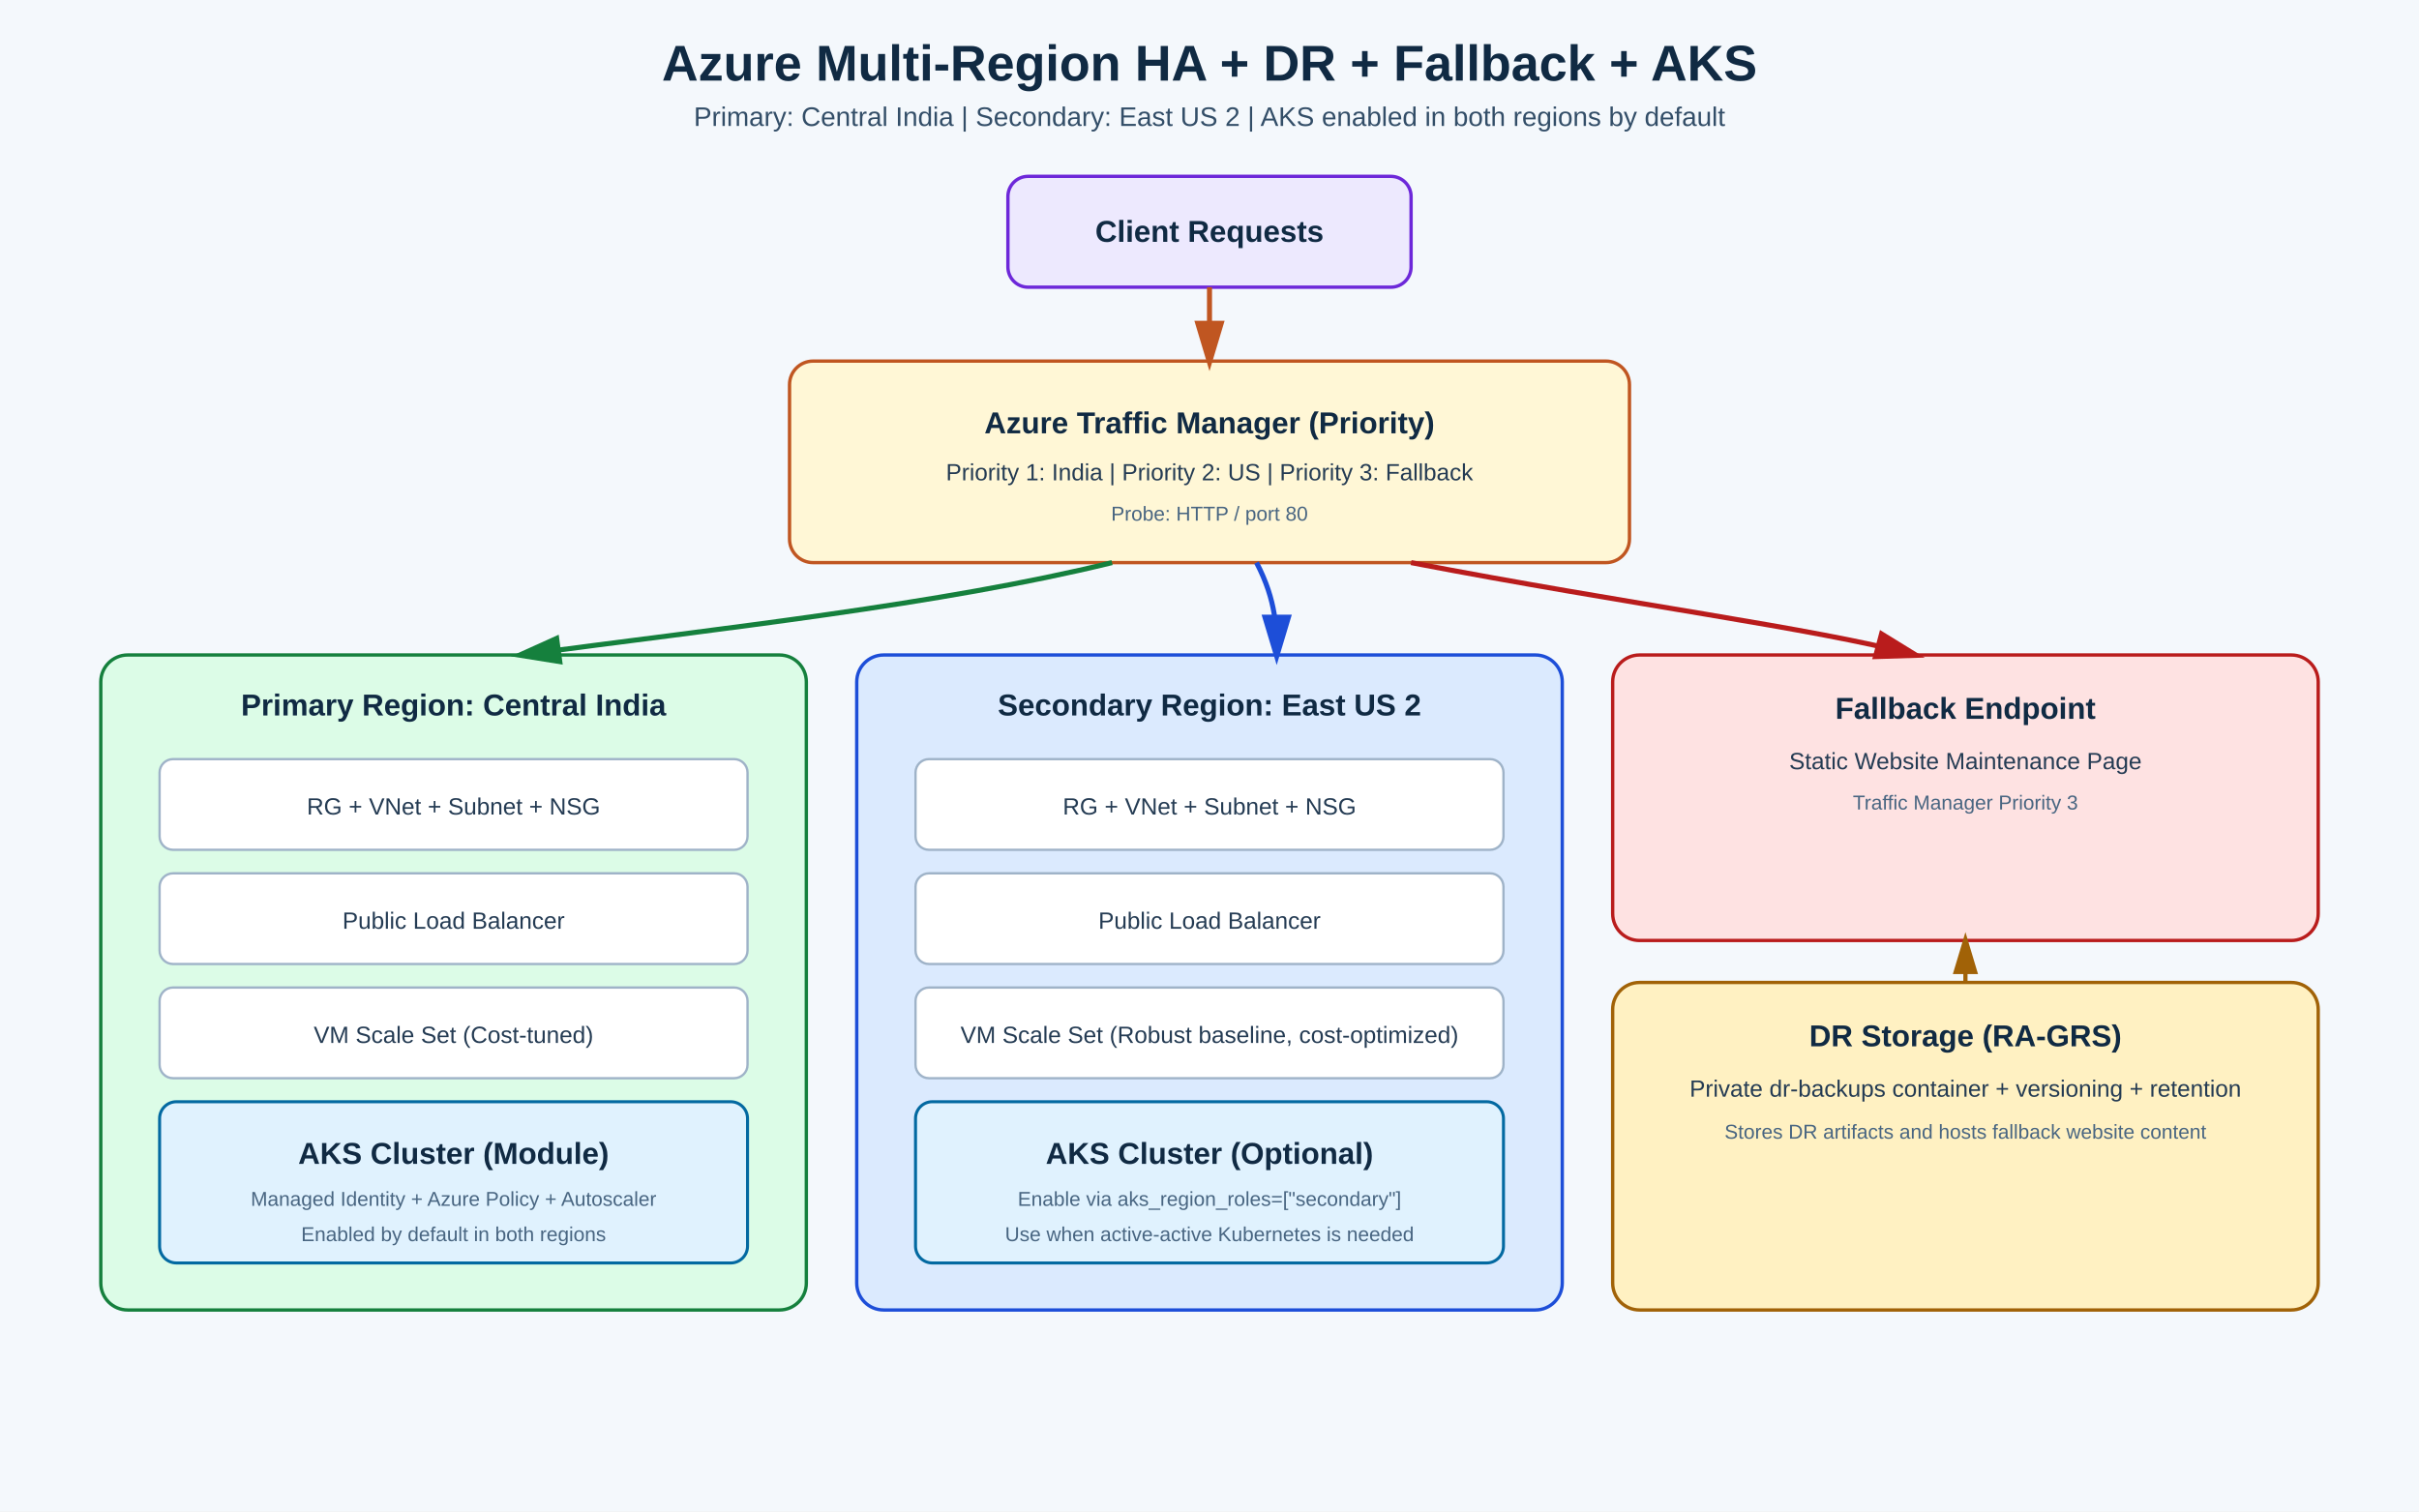
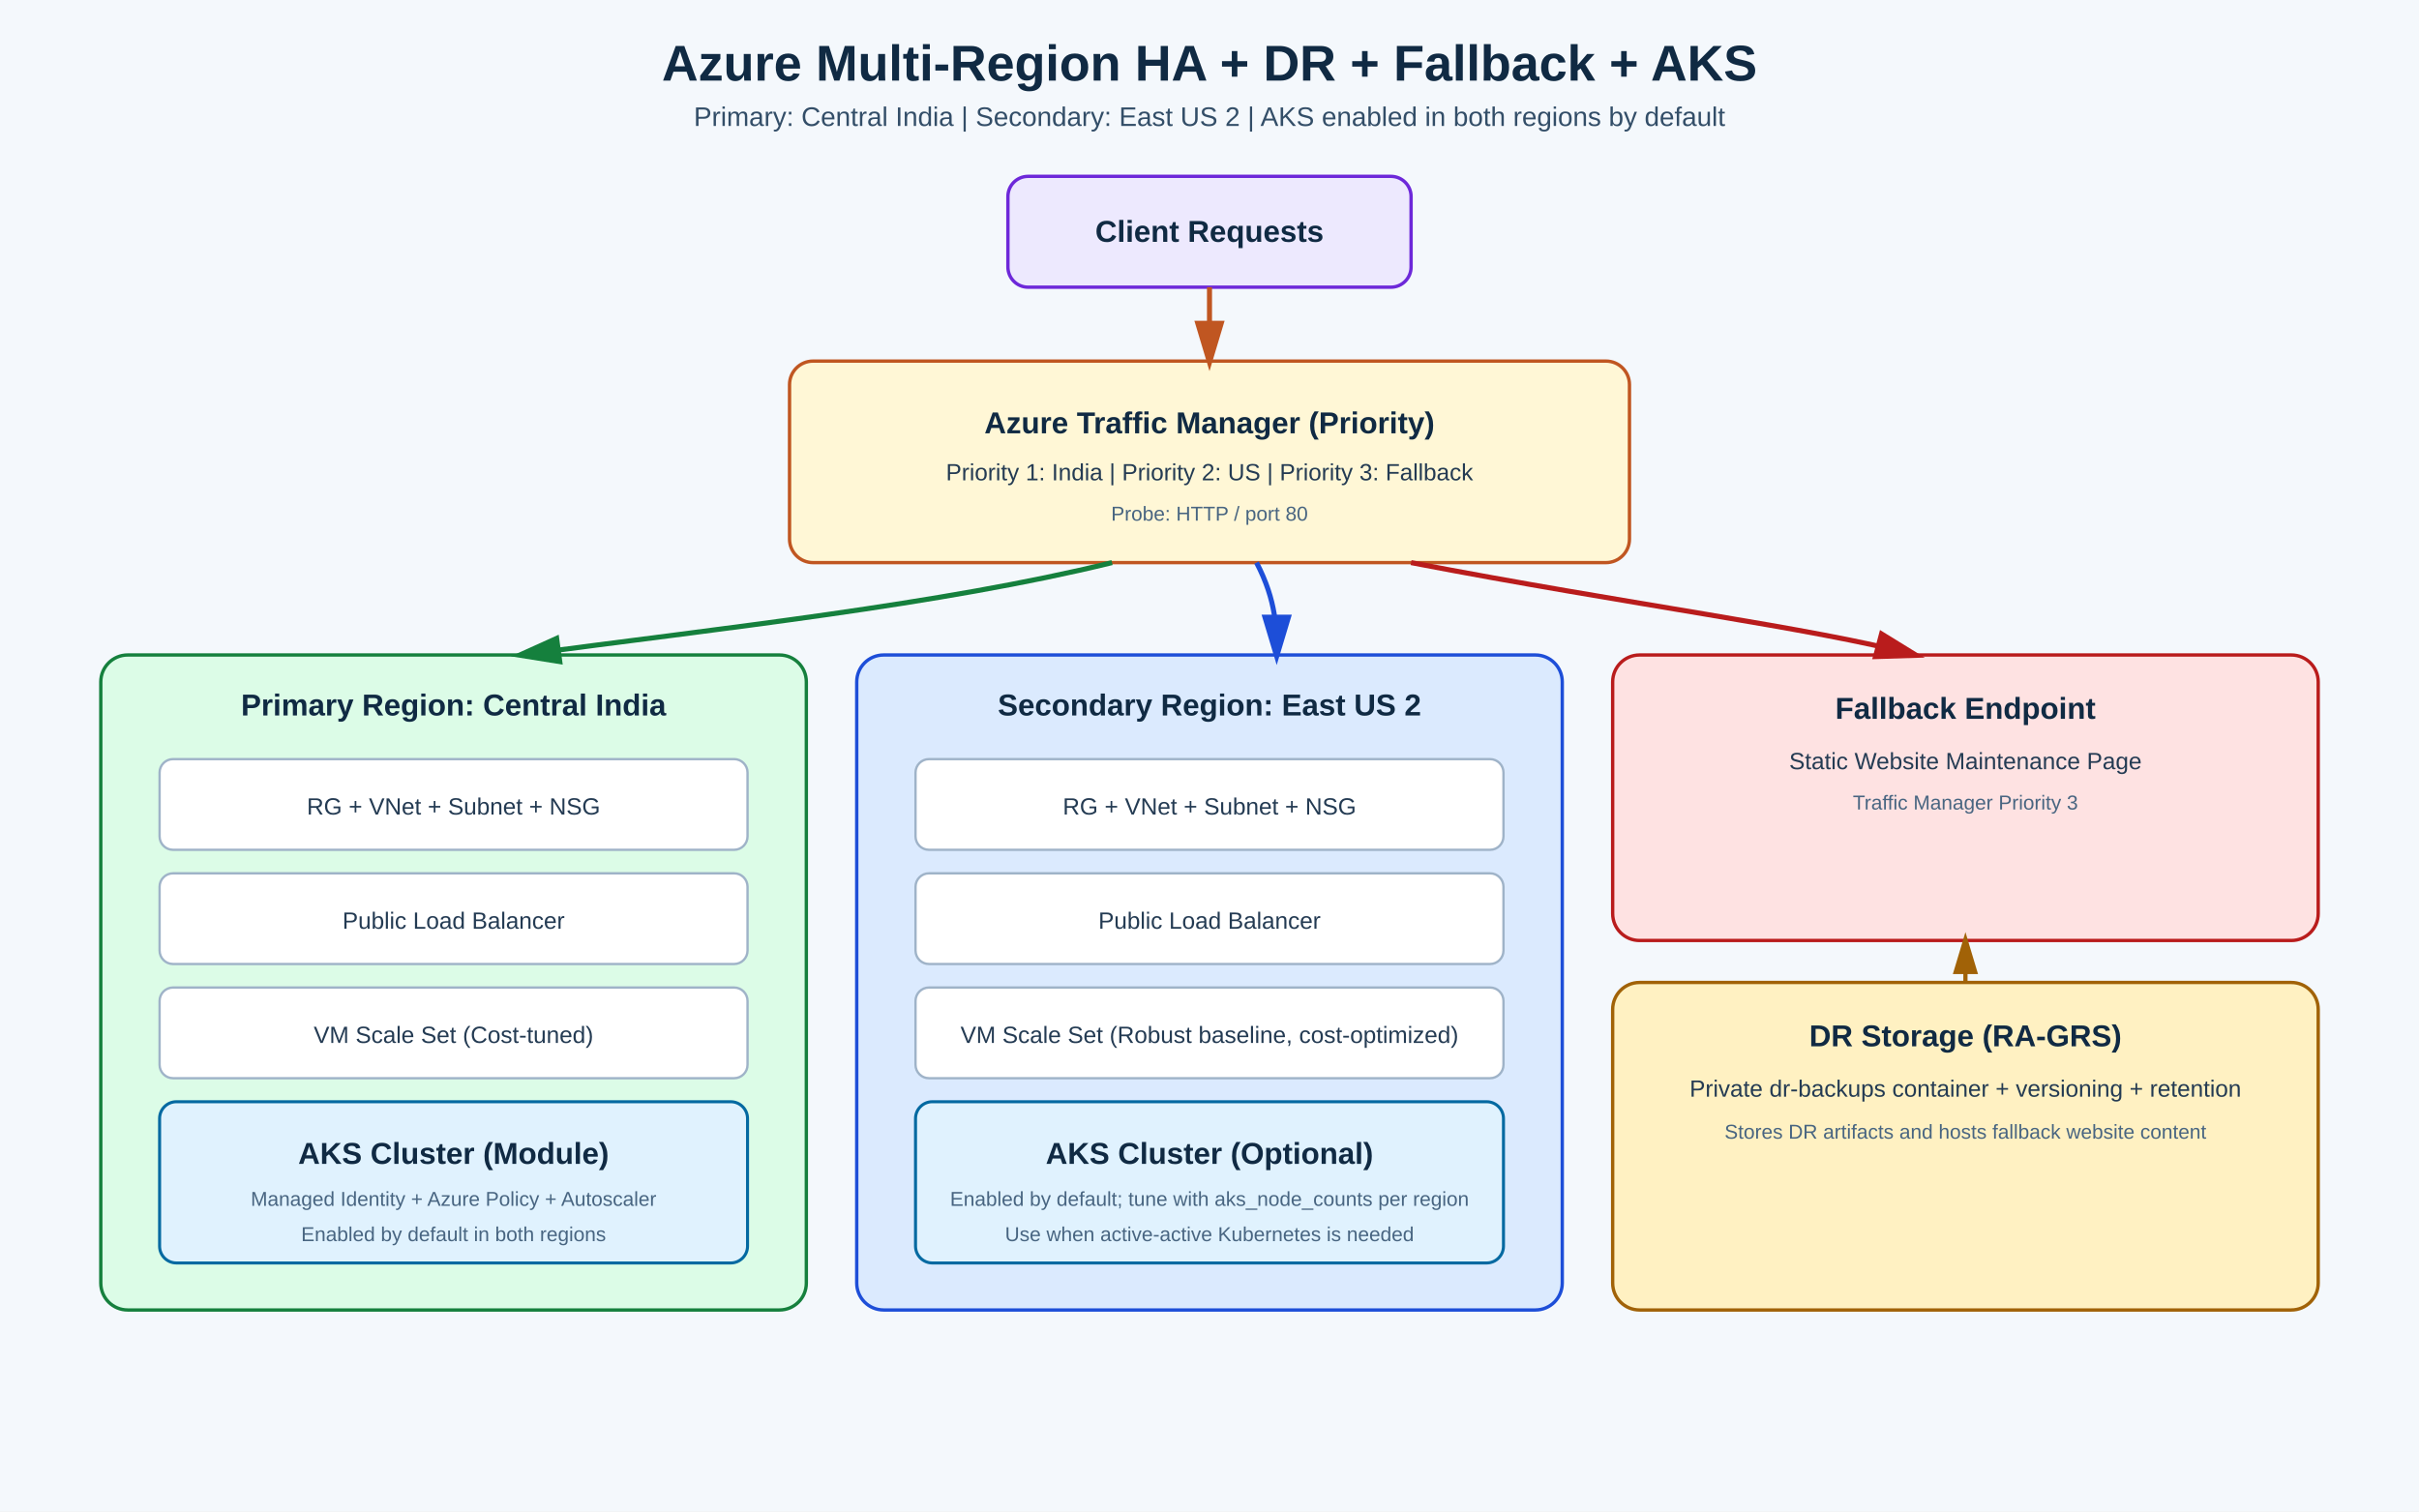
<svg xmlns="http://www.w3.org/2000/svg" width="1440" height="900" viewBox="0 0 1440 900" role="img" aria-labelledby="title desc">
  <defs>
    <style>
      .bg { fill: #f4f8fc; }
      .title { font: 700 30px Arial, sans-serif; fill: #102a43; }
      .subtitle { font: 500 16px Arial, sans-serif; fill: #334e68; }
      .section-title { font: 700 18px Arial, sans-serif; fill: #102a43; }
      .text { font: 500 14px Arial, sans-serif; fill: #243b53; }
      .small { font: 500 12px Arial, sans-serif; fill: #486581; }
      .client { fill: #ede9fe; stroke: #6d28d9; stroke-width: 2; }
      .global { fill: #fff7d6; stroke: #c05621; stroke-width: 2; }
      .primary { fill: #dcfce7; stroke: #15803d; stroke-width: 2; }
      .secondary { fill: #dbeafe; stroke: #1d4ed8; stroke-width: 2; }
      .fallback { fill: #fee2e2; stroke: #b91c1c; stroke-width: 2; }
      .dr { fill: #fff1c2; stroke: #a16207; stroke-width: 2; }
      .infra { fill: #ffffff; stroke: #9fb3c8; stroke-width: 1.4; }
      .aks { fill: #e0f2fe; stroke: #0369a1; stroke-width: 1.8; }
      .arrow-primary { stroke: #15803d; stroke-width: 3; fill: none; marker-end: url(#arrow-primary); }
      .arrow-secondary { stroke: #1d4ed8; stroke-width: 3; fill: none; marker-end: url(#arrow-secondary); }
      .arrow-fallback { stroke: #b91c1c; stroke-width: 3; fill: none; marker-end: url(#arrow-fallback); }
      .arrow-global { stroke: #c05621; stroke-width: 3; fill: none; marker-end: url(#arrow-global); }
      .arrow-dr { stroke: #a16207; stroke-width: 2.5; fill: none; marker-end: url(#arrow-dr); stroke-dasharray: 7 6; }
    </style>
    <marker id="arrow-primary" markerWidth="10" markerHeight="10" refX="8" refY="3" orient="auto">
      <polygon points="0 0,10 3,0 6" fill="#15803d" />
    </marker>
    <marker id="arrow-secondary" markerWidth="10" markerHeight="10" refX="8" refY="3" orient="auto">
      <polygon points="0 0,10 3,0 6" fill="#1d4ed8" />
    </marker>
    <marker id="arrow-fallback" markerWidth="10" markerHeight="10" refX="8" refY="3" orient="auto">
      <polygon points="0 0,10 3,0 6" fill="#b91c1c" />
    </marker>
    <marker id="arrow-global" markerWidth="10" markerHeight="10" refX="8" refY="3" orient="auto">
      <polygon points="0 0,10 3,0 6" fill="#c05621" />
    </marker>
    <marker id="arrow-dr" markerWidth="10" markerHeight="10" refX="8" refY="3" orient="auto">
      <polygon points="0 0,10 3,0 6" fill="#a16207" />
    </marker>
  </defs>
  <rect class="bg" x="0" y="0" width="1440" height="900" />
  <text class="title" x="720" y="48" text-anchor="middle">Azure Multi-Region HA + DR + Fallback + AKS</text>
  <text class="subtitle" x="720" y="75" text-anchor="middle">Primary: Central India | Secondary: East US 2 | AKS enabled in both regions by default</text>
  <rect class="client" x="600" y="105" width="240" height="66" rx="12" />
  <text class="section-title" x="720" y="144" text-anchor="middle">Client Requests</text>
  <rect class="global" x="470" y="215" width="500" height="120" rx="14" />
  <text class="section-title" x="720" y="258" text-anchor="middle">Azure Traffic Manager (Priority)</text>
  <text class="text" x="720" y="286" text-anchor="middle">Priority 1: India | Priority 2: US | Priority 3: Fallback</text>
  <text class="small" x="720" y="310" text-anchor="middle">Probe: HTTP / port 80</text>
  <path class="arrow-global" d="M720 171 L720 215" />
  <rect class="primary" x="60" y="390" width="420" height="390" rx="16" />
  <text class="section-title" x="270" y="426" text-anchor="middle">Primary Region: Central India</text>
  <rect class="infra" x="95" y="452" width="350" height="54" rx="8" />
  <text class="text" x="270" y="485" text-anchor="middle">RG + VNet + Subnet + NSG</text>
  <rect class="infra" x="95" y="520" width="350" height="54" rx="8" />
  <text class="text" x="270" y="553" text-anchor="middle">Public Load Balancer</text>
  <rect class="infra" x="95" y="588" width="350" height="54" rx="8" />
  <text class="text" x="270" y="621" text-anchor="middle">VM Scale Set (Cost-tuned)</text>
  <rect class="aks" x="95" y="656" width="350" height="96" rx="10" />
  <text class="section-title" x="270" y="693" text-anchor="middle">AKS Cluster (Module)</text>
  <text class="small" x="270" y="718" text-anchor="middle">Managed Identity + Azure Policy + Autoscaler</text>
  <text class="small" x="270" y="739" text-anchor="middle">Enabled by default in both regions</text>
  <rect class="secondary" x="510" y="390" width="420" height="390" rx="16" />
  <text class="section-title" x="720" y="426" text-anchor="middle">Secondary Region: East US 2</text>
  <rect class="infra" x="545" y="452" width="350" height="54" rx="8" />
  <text class="text" x="720" y="485" text-anchor="middle">RG + VNet + Subnet + NSG</text>
  <rect class="infra" x="545" y="520" width="350" height="54" rx="8" />
  <text class="text" x="720" y="553" text-anchor="middle">Public Load Balancer</text>
  <rect class="infra" x="545" y="588" width="350" height="54" rx="8" />
  <text class="text" x="720" y="621" text-anchor="middle">VM Scale Set (Robust baseline, cost-optimized)</text>
  <rect class="aks" x="545" y="656" width="350" height="96" rx="10" />
  <text class="section-title" x="720" y="693" text-anchor="middle">AKS Cluster (Optional)</text>
-   <text class="small" x="720" y="718" text-anchor="middle">Enable via aks_region_roles=["secondary"]</text>
+   <text class="small" x="720" y="718" text-anchor="middle">Enabled by default; tune with aks_node_counts per region</text>
  <text class="small" x="720" y="739" text-anchor="middle">Use when active-active Kubernetes is needed</text>
  <rect class="fallback" x="960" y="390" width="420" height="170" rx="16" />
  <text class="section-title" x="1170" y="428" text-anchor="middle">Fallback Endpoint</text>
  <text class="text" x="1170" y="458" text-anchor="middle">Static Website Maintenance Page</text>
  <text class="small" x="1170" y="482" text-anchor="middle">Traffic Manager Priority 3</text>
  <rect class="dr" x="960" y="585" width="420" height="195" rx="16" />
  <text class="section-title" x="1170" y="623" text-anchor="middle">DR Storage (RA-GRS)</text>
  <text class="text" x="1170" y="653" text-anchor="middle">Private dr-backups container + versioning + retention</text>
  <text class="small" x="1170" y="678" text-anchor="middle">Stores DR artifacts and hosts fallback website content</text>
  <path class="arrow-primary" d="M662 335 C560 360, 430 374, 310 390" />
  <path class="arrow-secondary" d="M748 335 C760 358, 760 375, 760 390" />
  <path class="arrow-fallback" d="M840 335 C970 360, 1080 374, 1140 390" />
  <path class="arrow-dr" d="M1170 585 L1170 560" />
</svg>
